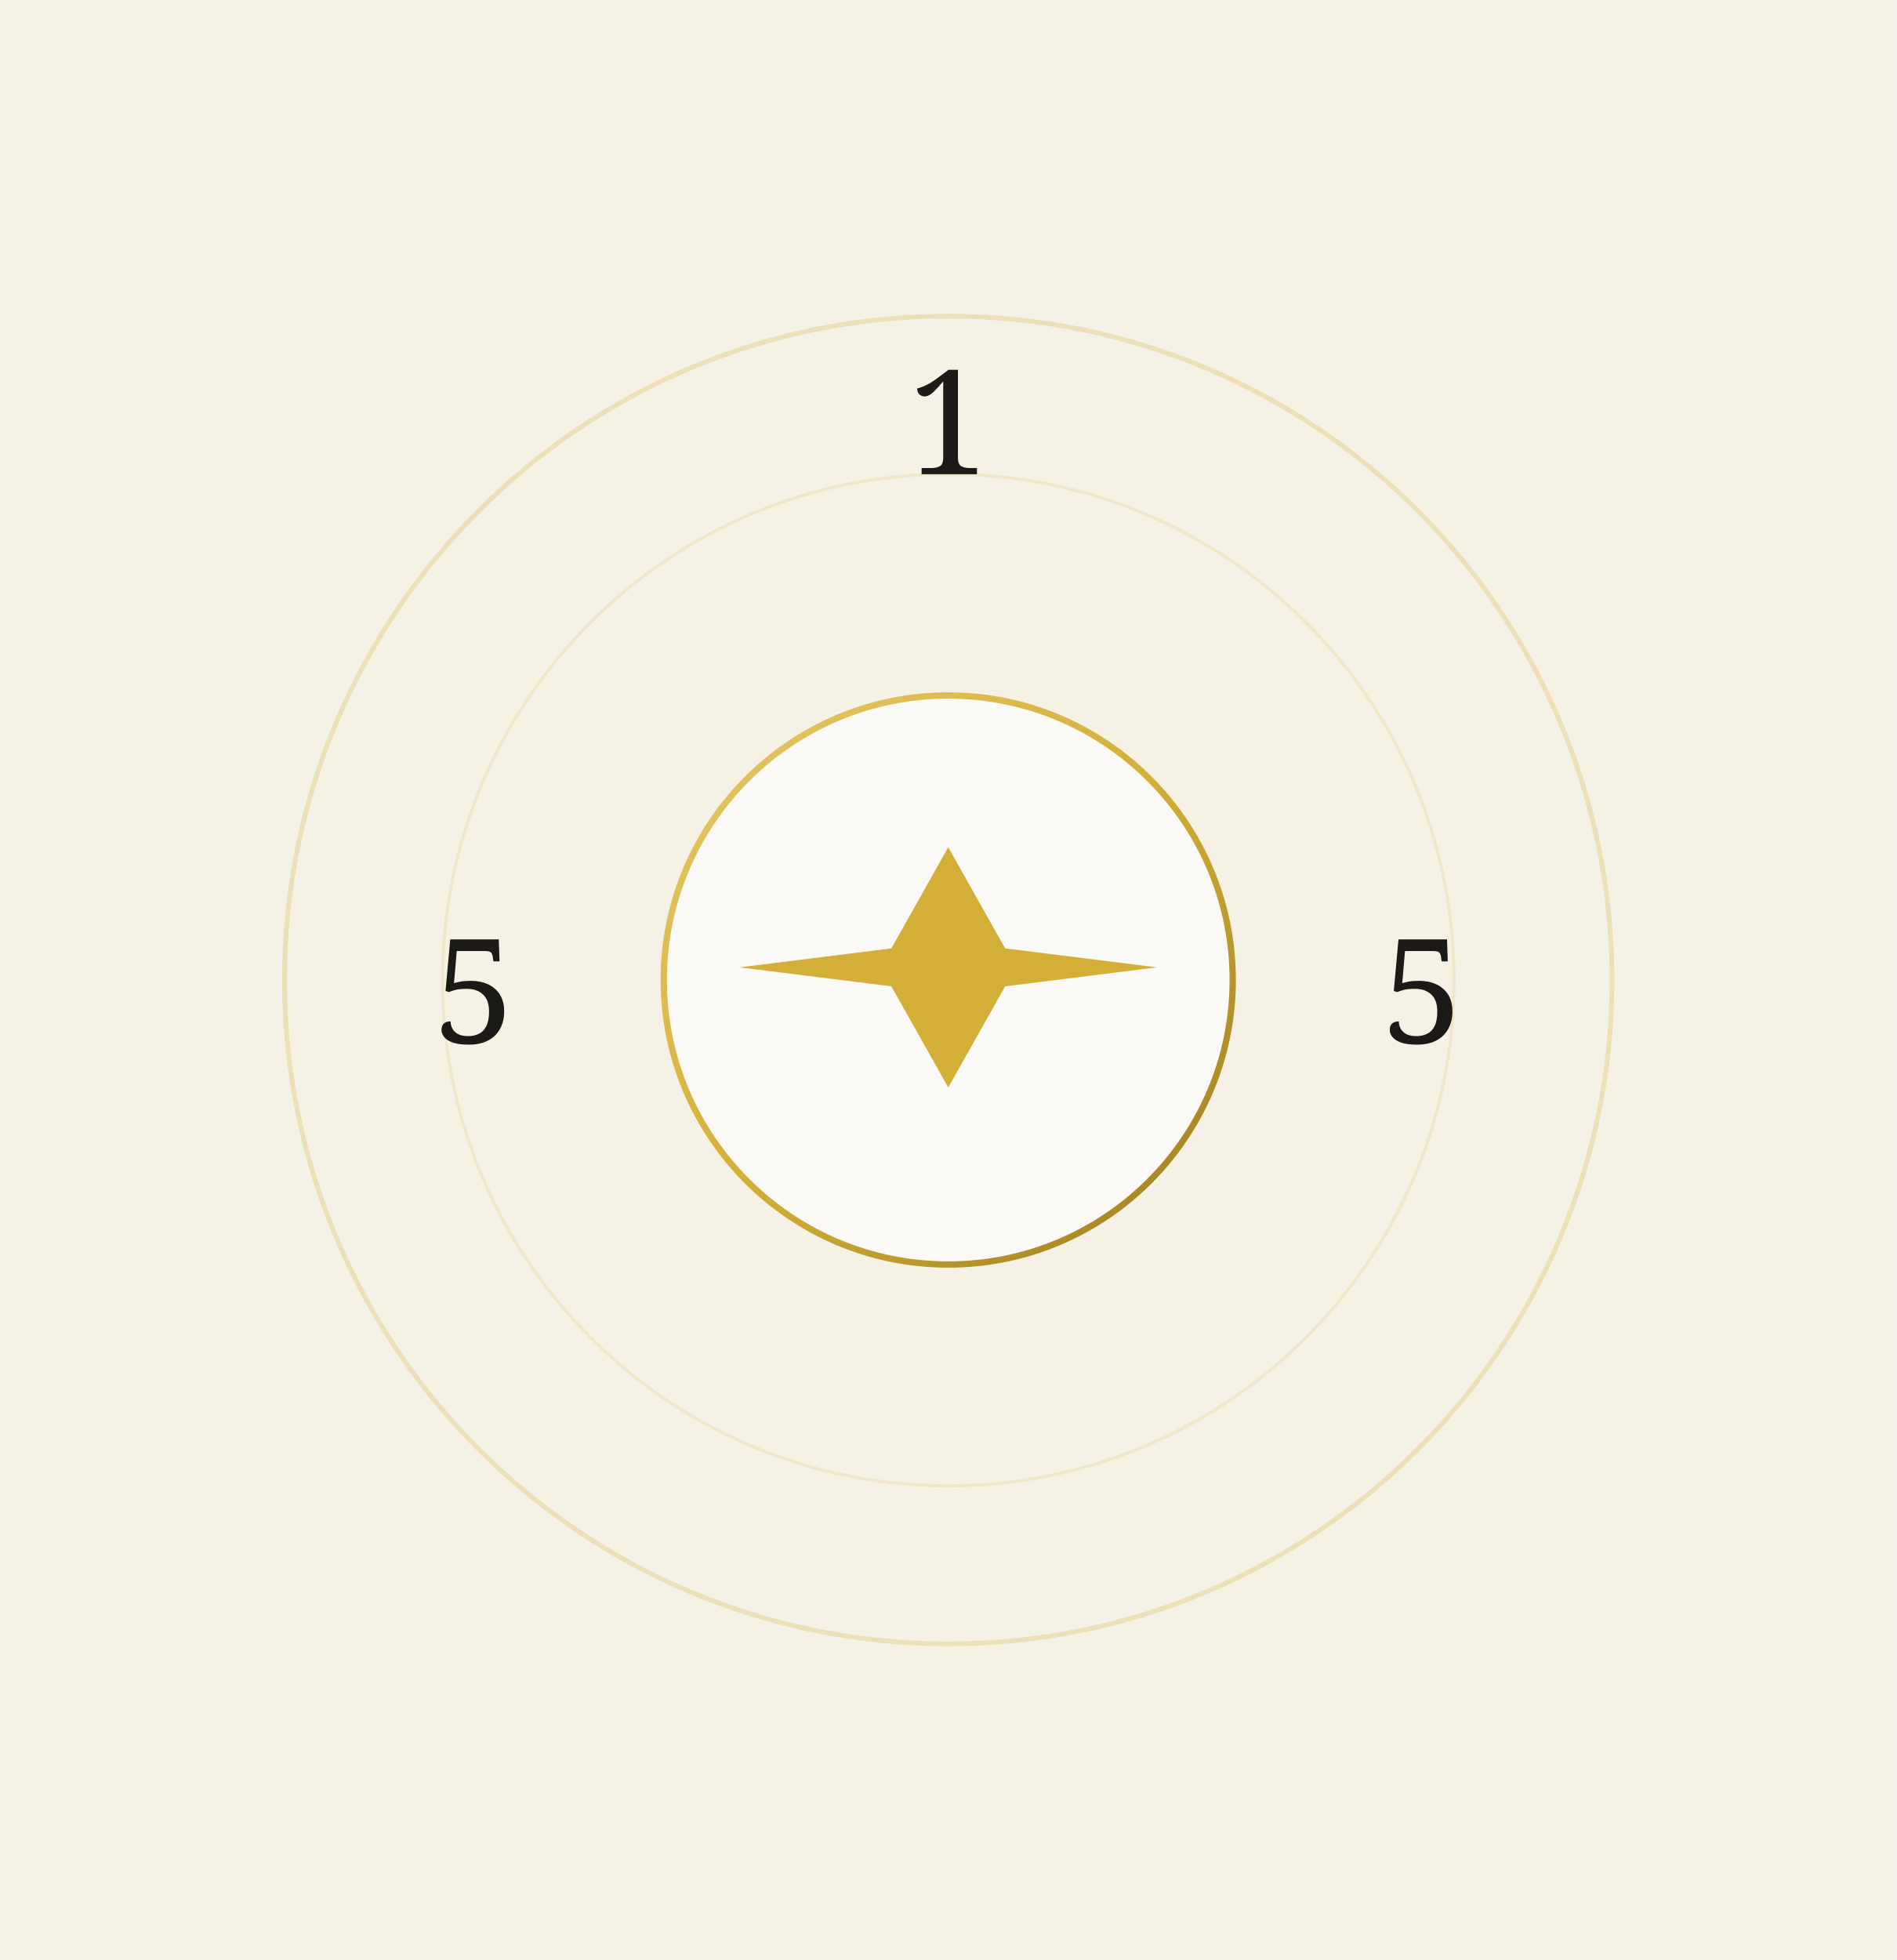
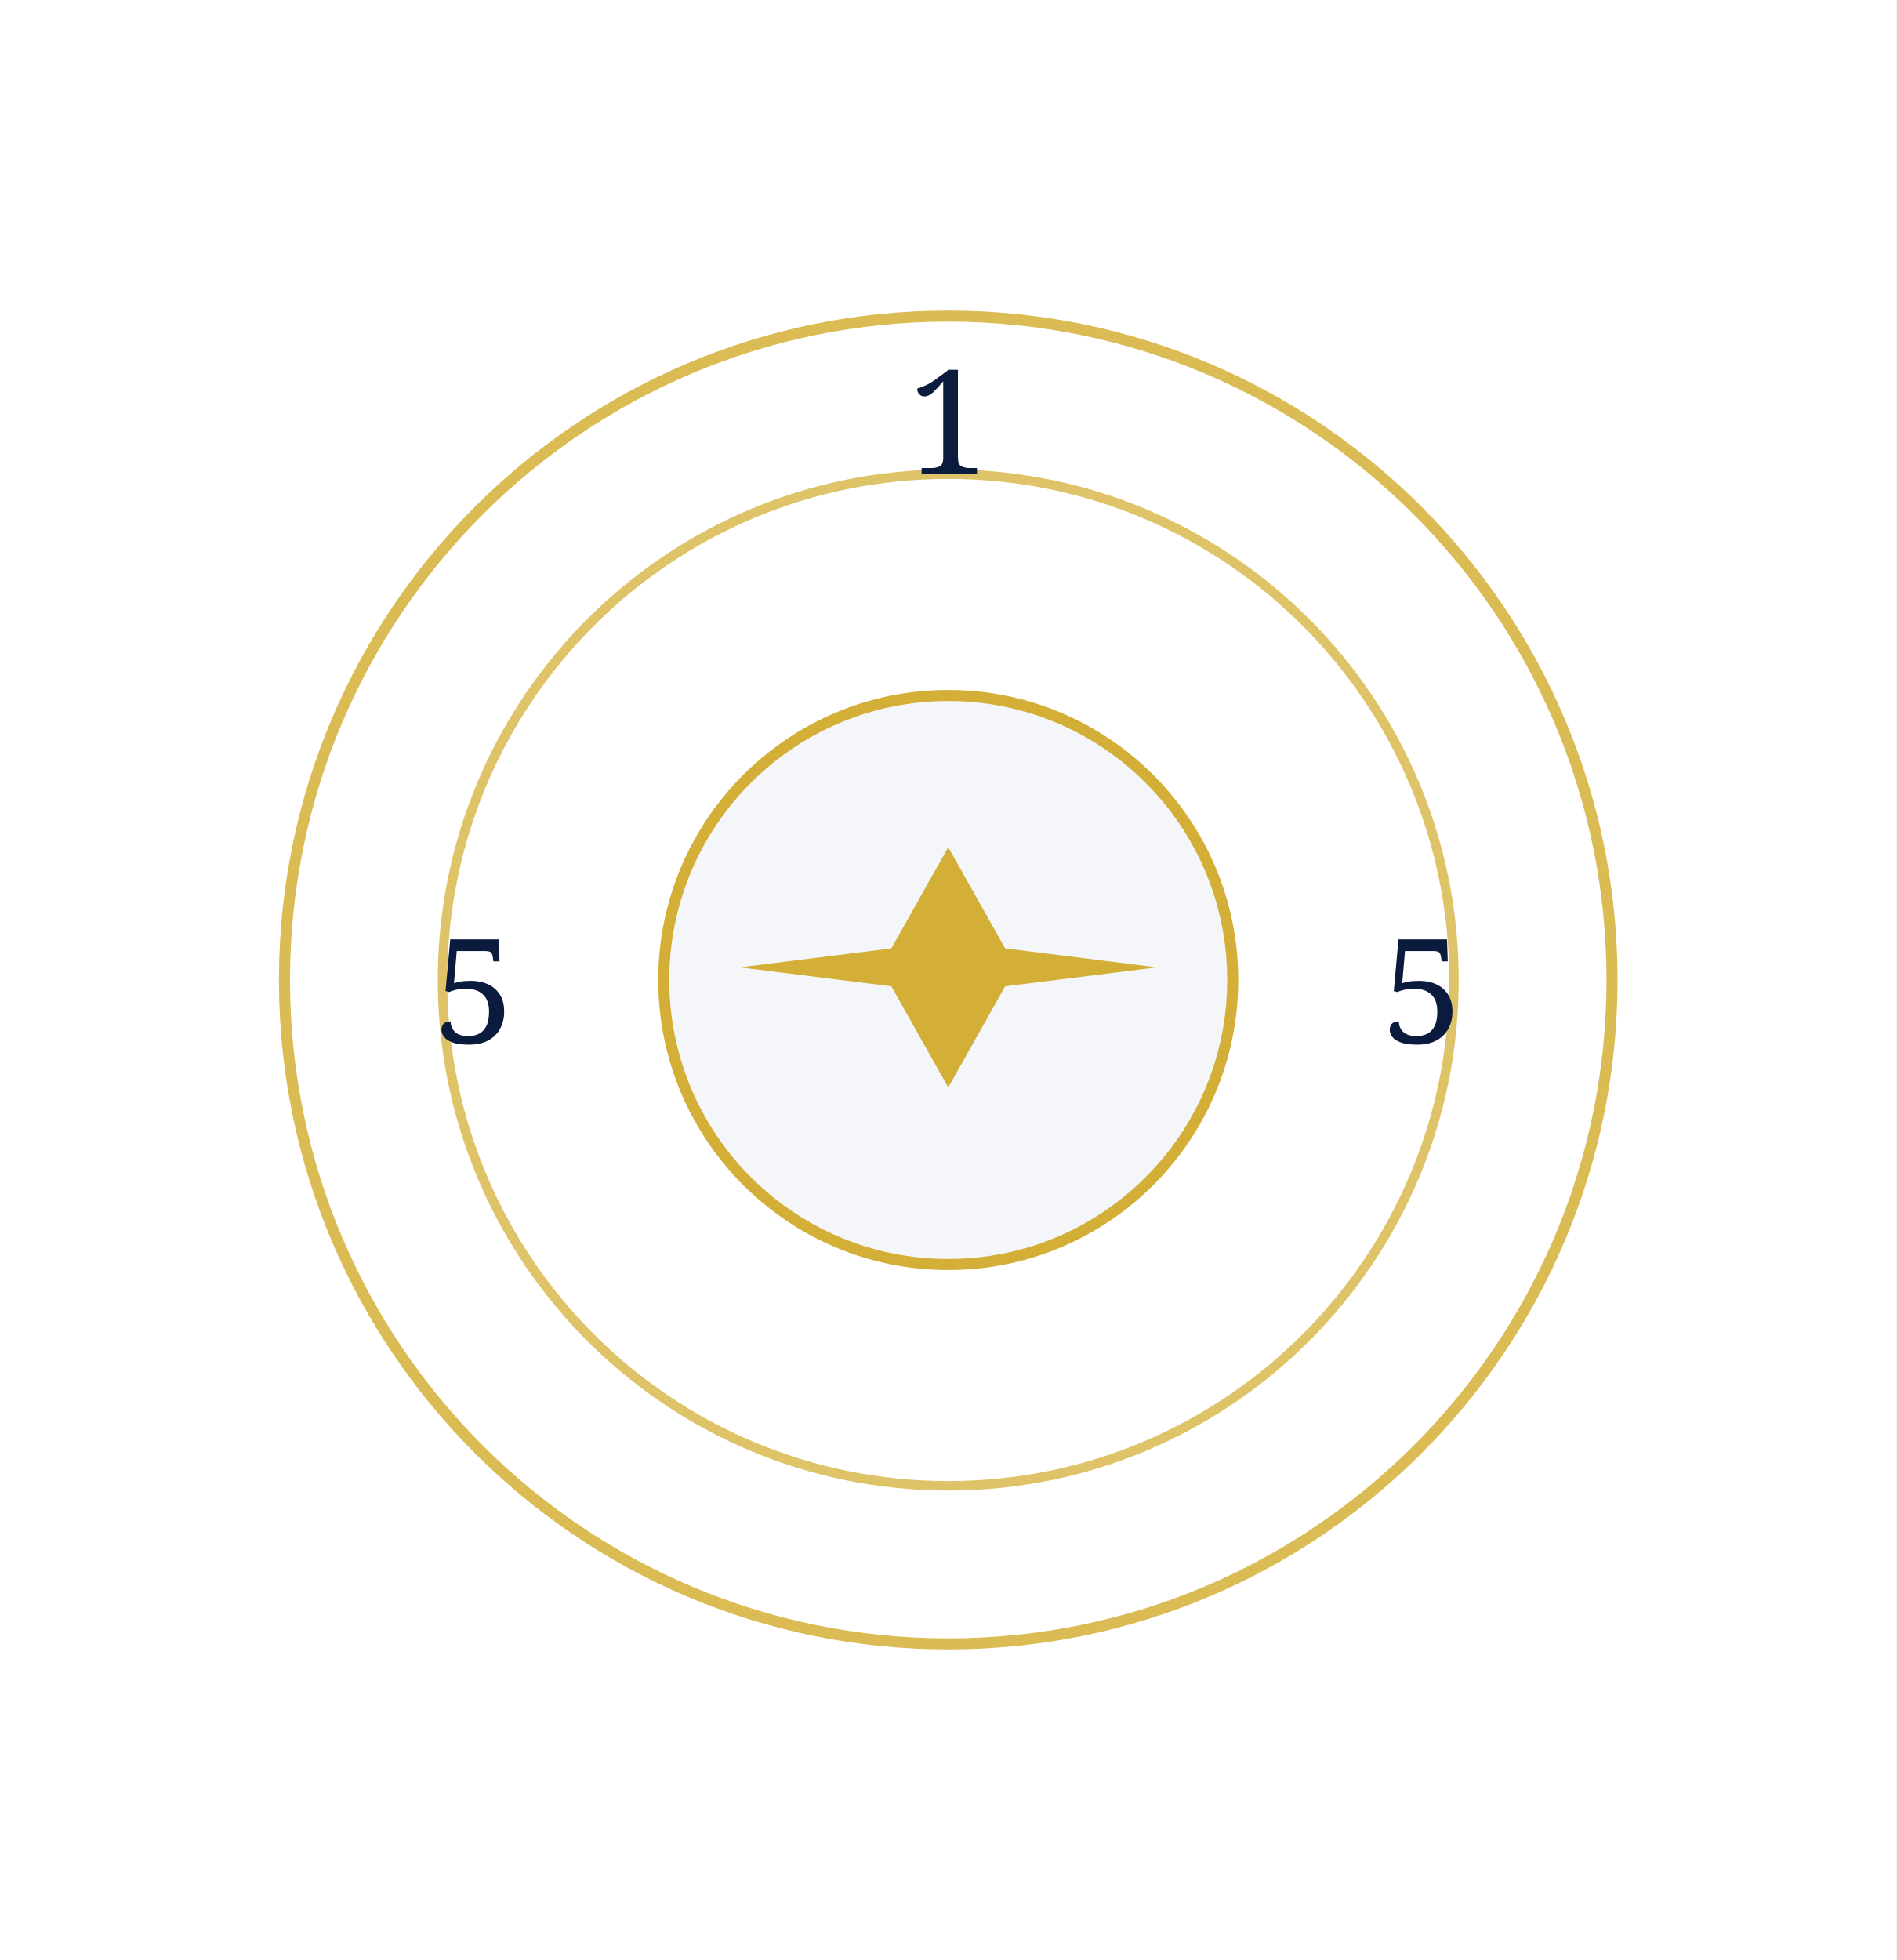
<svg xmlns="http://www.w3.org/2000/svg" viewBox="0 0 600 620" width="600" height="620">
  <defs>
    <linearGradient id="gold" x1="0" y1="0" x2="1" y2="1">
      <stop offset="0" stop-color="#e6c96b" />
      <stop offset="0.5" stop-color="#d4af37" />
      <stop offset="1" stop-color="#9a7b1f" />
    </linearGradient>
  </defs>
-   <rect width="600" height="620" fill="#f6f1e5" />
-   <circle cx="300" cy="310" r="210" fill="none" stroke="#d4af37" stroke-opacity="0.25" stroke-width="1.5" />
-   <circle cx="300" cy="310" r="160" fill="none" stroke="#d4af37" stroke-opacity="0.15" stroke-width="1" />
-   <g font-family="Georgia, serif" fill="#1b1a17">
+   <rect width="600" height="620" fill="#ffffff" />
+   <circle cx="300" cy="310" r="210" fill="none" stroke="#d4af37" stroke-opacity="0.85" stroke-width="3.5" />
+   <circle cx="300" cy="310" r="160" fill="none" stroke="#d4af37" stroke-opacity="0.75" stroke-width="3" />
+   <g font-family="'DM Serif Display', Georgia, serif" fill="#0b1b3d">
    <text x="300" y="150" text-anchor="middle" font-size="46">1</text>
    <text x="300" y="372" text-anchor="middle" font-size="46">9</text>
    <text x="150" y="330" text-anchor="middle" font-size="46">5</text>
    <text x="450" y="330" text-anchor="middle" font-size="46">5</text>
  </g>
-   <circle cx="300" cy="310" r="90" fill="#faf9f6" stroke="url(#gold)" stroke-width="2" />
+   <circle cx="300" cy="310" r="90" fill="#f4f6f9" stroke="#d4af37" stroke-width="3.5" />
  <path d="M300 268 L318 300 L366 306 L318 312 L300 344 L282 312 L234 306 L282 300 Z" fill="#d4af37" />
</svg>
